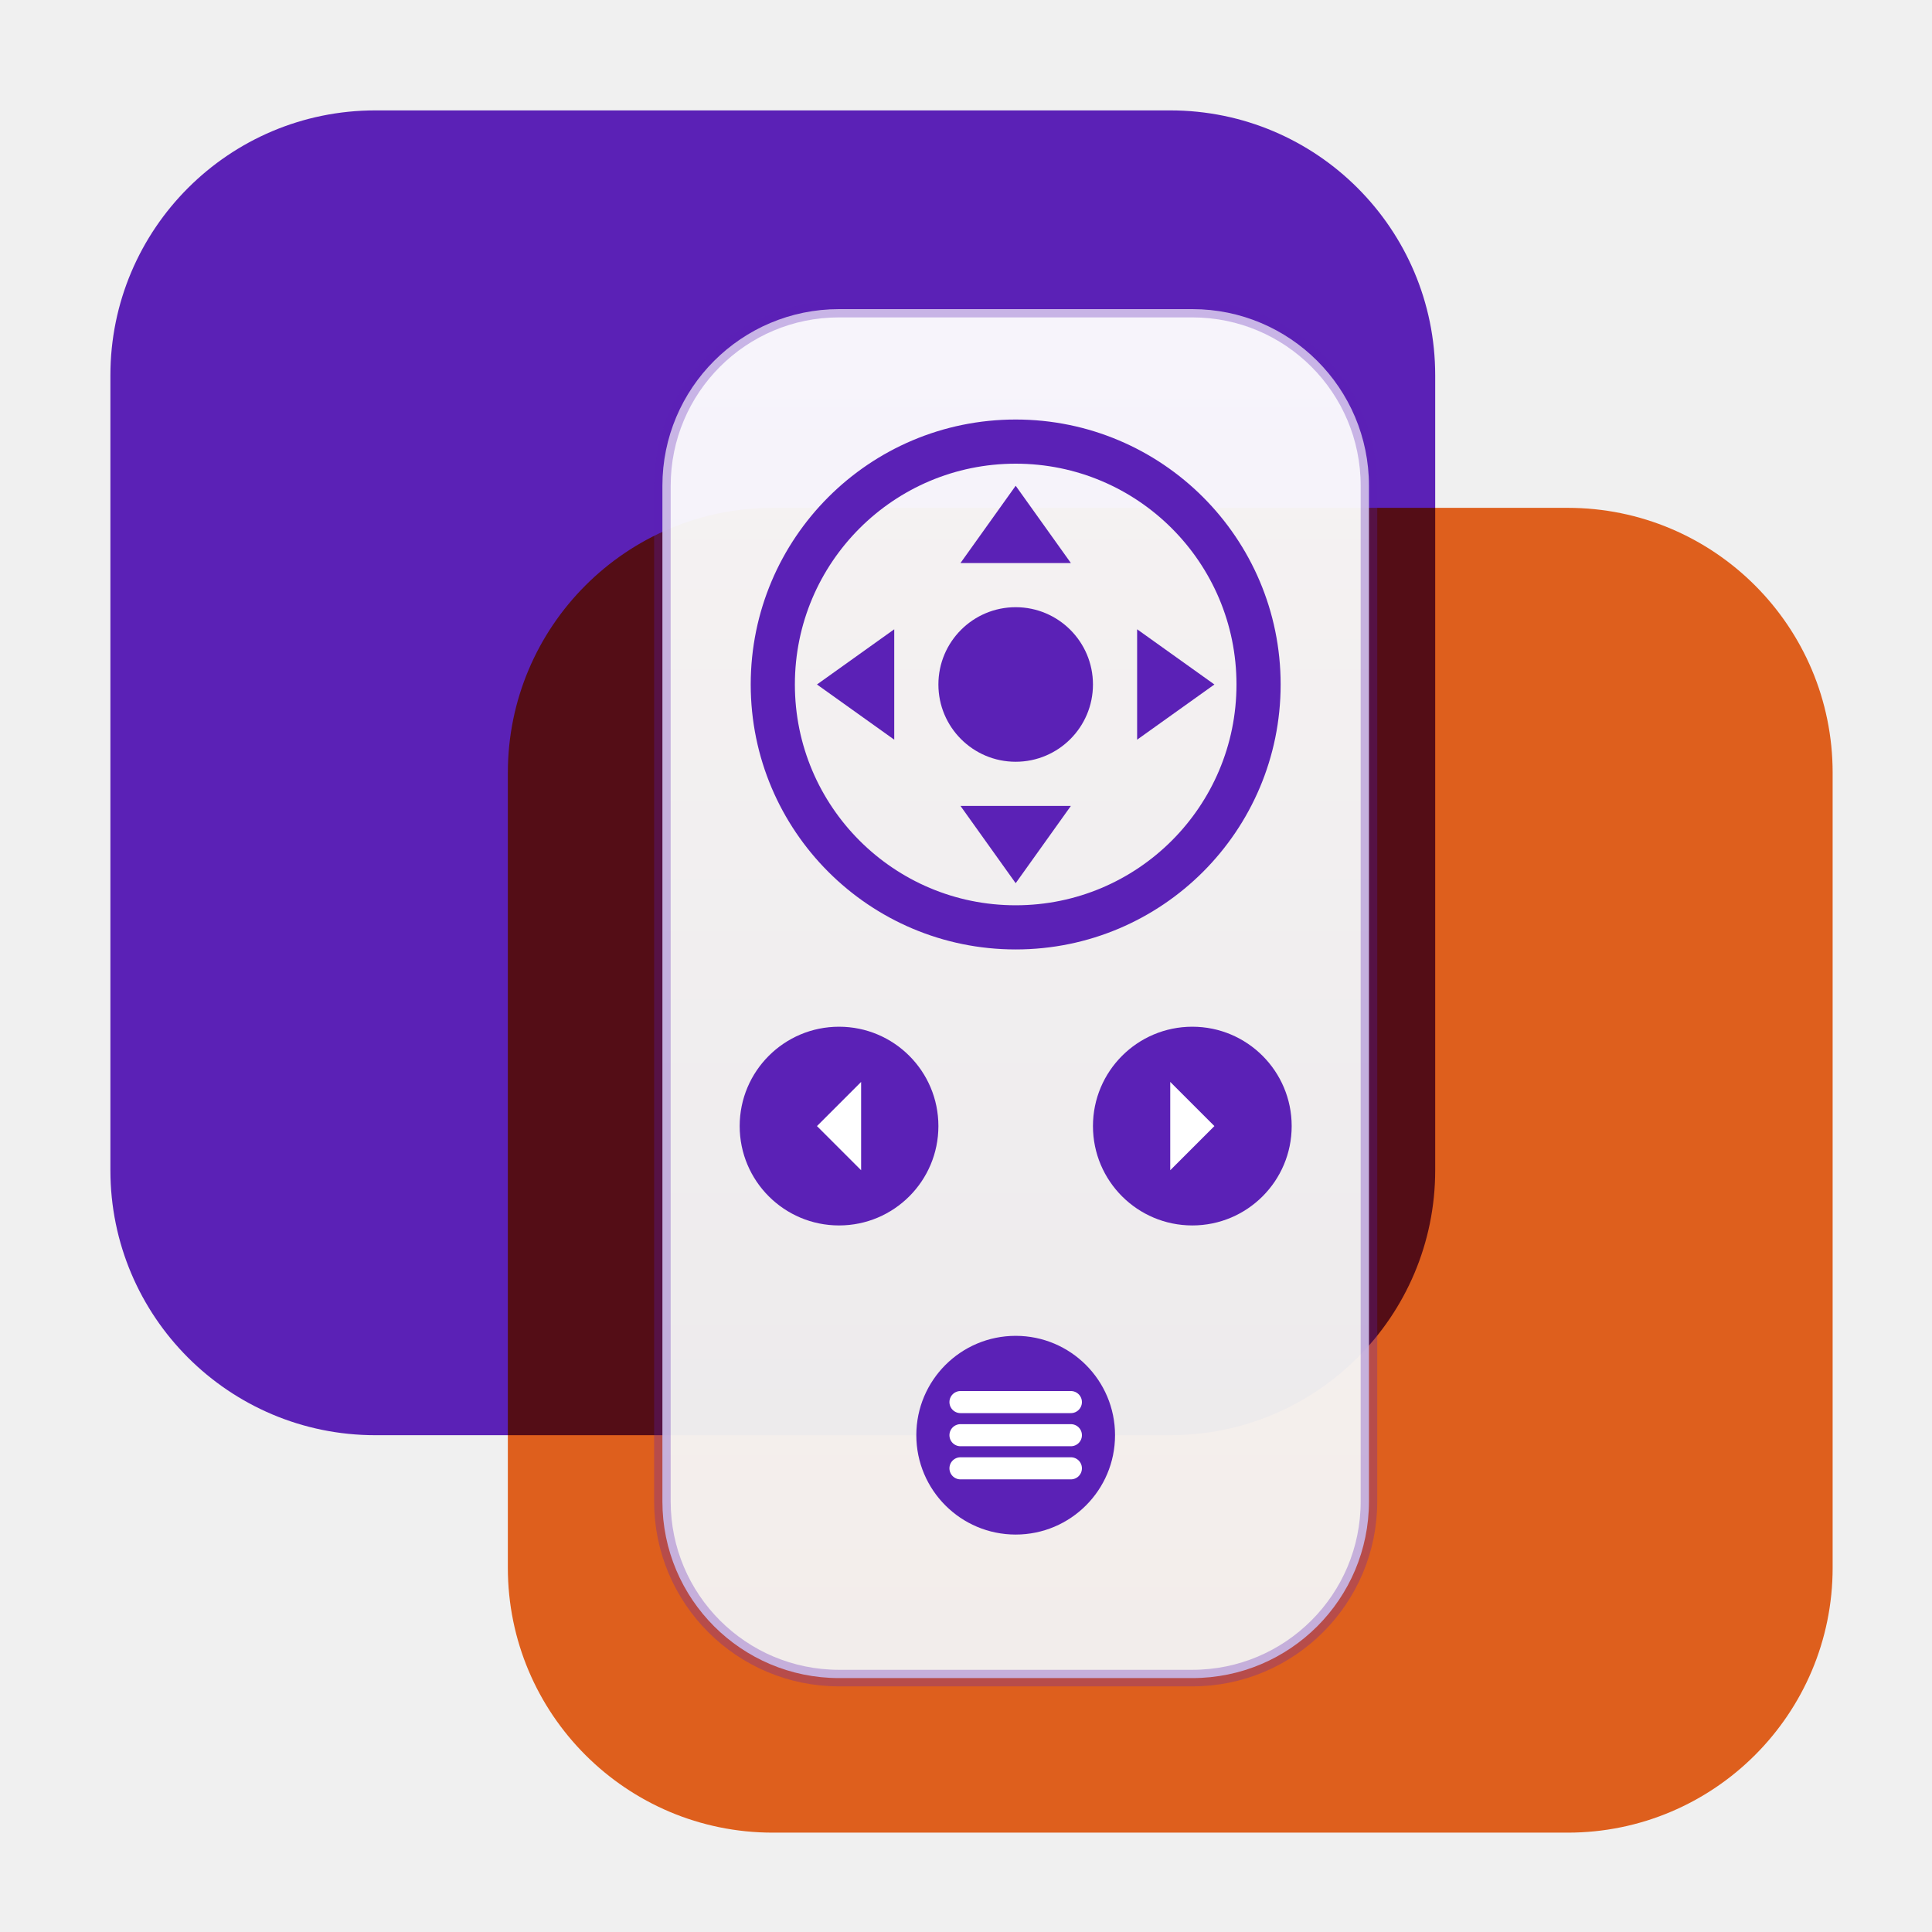
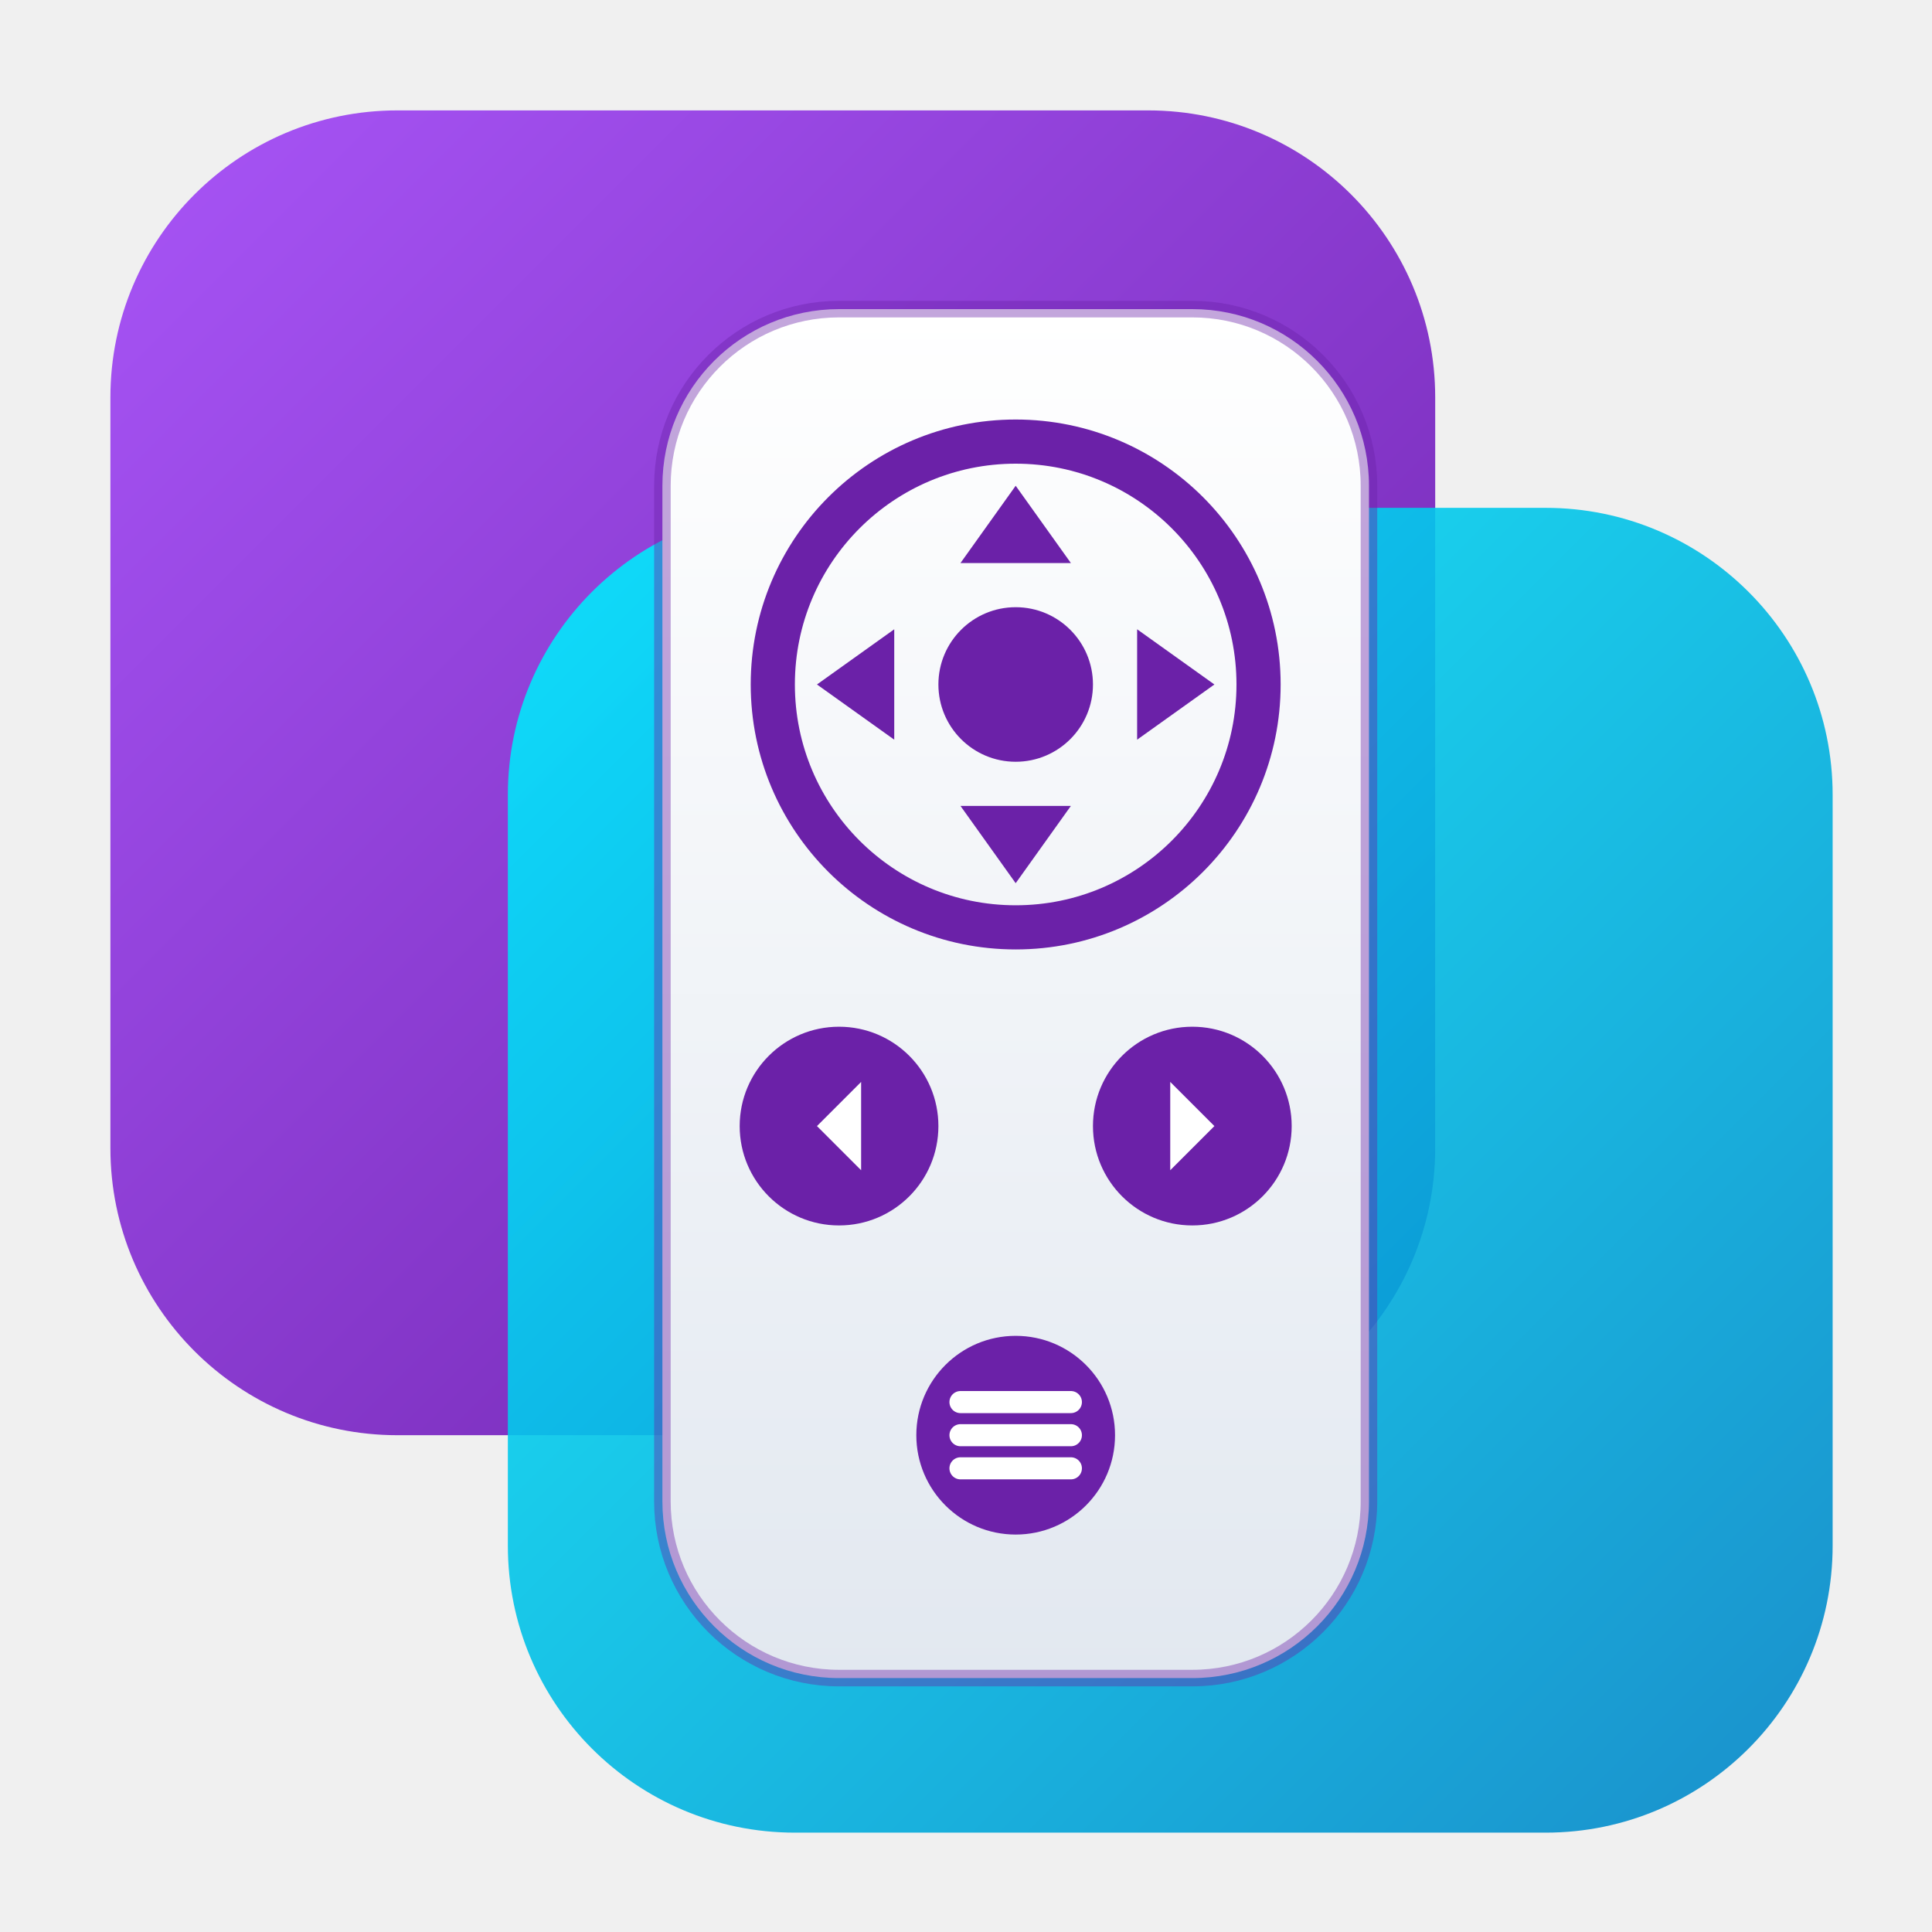
- <svg xmlns="http://www.w3.org/2000/svg" viewBox="0 0 175 175" fill="none" role="img" aria-label="Logo SlideControl">
+ <svg xmlns="http://www.w3.org/2000/svg" viewBox="0 0 175 175" fill="none" role="img" aria-label="Logo SlideControl V3">
  <defs>
    <linearGradient id="remote_body_grad" x1="0%" y1="0%" x2="0%" y2="100%">
-       <stop offset="0%" style="stop-color:#FFFFFF;stop-opacity:0.95" />
-       <stop offset="100%" style="stop-color:#F3F4F6;stop-opacity:0.95" />
+       <stop offset="0%" style="stop-color:#FFFFFF;stop-opacity:1" />
+       <stop offset="100%" style="stop-color:#E2E8F0;stop-opacity:1" />
+     </linearGradient>
+     <linearGradient id="cyan_glow_grad" x1="0%" y1="0%" x2="100%" y2="100%">
+       <stop offset="0%" style="stop-color:#00F0FF;stop-opacity:1" />
+       <stop offset="100%" style="stop-color:#0284C7;stop-opacity:1" />
+     </linearGradient>
+     <linearGradient id="violet_grad" x1="0%" y1="0%" x2="100%" y2="100%">
+       <stop offset="0%" style="stop-color:#A855F7;stop-opacity:1" />
+       <stop offset="100%" style="stop-color:#6B21A8;stop-opacity:1" />
    </linearGradient>
  </defs>
  <g id="icon_container" transform="translate(10, 10)">
-     <rect x="0" y="0" width="120" height="120" rx="24" fill="#5B21B6" />
-     <rect x="36" y="36" width="120" height="120" rx="24" fill="#EA580C" fill-opacity="0.92" style="mix-blend-mode: multiply;" />
+     <rect x="0" y="0" width="120" height="120" rx="26" fill="url(#violet_grad)" />
+     <rect x="36" y="36" width="120" height="120" rx="26" fill="url(#cyan_glow_grad)" fill-opacity="0.9" />
    <g id="remote_control" transform="translate(50, 18)">
-       <rect x="0" y="0" width="64" height="124" rx="16" fill="url(#remote_body_grad)" stroke="#5B21B6" stroke-width="1.5" stroke-opacity="0.3" />
+       <rect x="0" y="0" width="64" height="124" rx="16" fill="url(#remote_body_grad)" stroke="#6B21A8" stroke-width="1.5" stroke-opacity="0.4" />
      <g id="dpad" transform="translate(32, 34)">
-         <circle cx="0" cy="0" r="22" stroke="#5B21B6" stroke-width="4" fill="none" />
-         <circle cx="0" cy="0" r="7" fill="#5B21B6" />
-         <path d="M0 -18 L-5 -11 H5 Z" fill="#5B21B6" />
-         <path d="M0 18 L-5 11 H5 Z" fill="#5B21B6" />
-         <path d="M-18 0 L-11 -5 V5 Z" fill="#5B21B6" />
-         <path d="M18 0 L11 -5 V5 Z" fill="#5B21B6" />
+         <circle cx="0" cy="0" r="22" stroke="#6B21A8" stroke-width="4" fill="none" />
+         <circle cx="0" cy="0" r="7" fill="#6B21A8" />
+         <path d="M0 -18 L-5 -11 H5 Z" fill="#6B21A8" />
+         <path d="M0 18 L-5 11 H5 Z" fill="#6B21A8" />
+         <path d="M-18 0 L-11 -5 V5 Z" fill="#6B21A8" />
+         <path d="M18 0 L11 -5 V5 Z" fill="#6B21A8" />
      </g>
      <g id="nav_buttons" transform="translate(32, 74)">
-         <circle cx="-16" cy="0" r="9" fill="#5B21B6" />
+         <circle cx="-16" cy="0" r="9" fill="#6B21A8" />
        <path d="M-18 0 L-14 -4 V4 Z" fill="#FFFFFF" />
-         <circle cx="16" cy="0" r="9" fill="#5B21B6" />
+         <circle cx="16" cy="0" r="9" fill="#6B21A8" />
        <path d="M18 0 L14 -4 V4 Z" fill="#FFFFFF" />
      </g>
      <g id="menu_button" transform="translate(32, 102)">
-         <circle cx="0" cy="0" r="9" fill="#5B21B6" />
+         <circle cx="0" cy="0" r="9" fill="#6B21A8" />
        <g stroke="#FFFFFF" stroke-width="2" stroke-linecap="round">
          <line x1="-5" y1="-3" x2="5" y2="-3" />
          <line x1="-5" y1="0" x2="5" y2="0" />
          <line x1="-5" y1="3" x2="5" y2="3" />
        </g>
      </g>
    </g>
  </g>
</svg>
